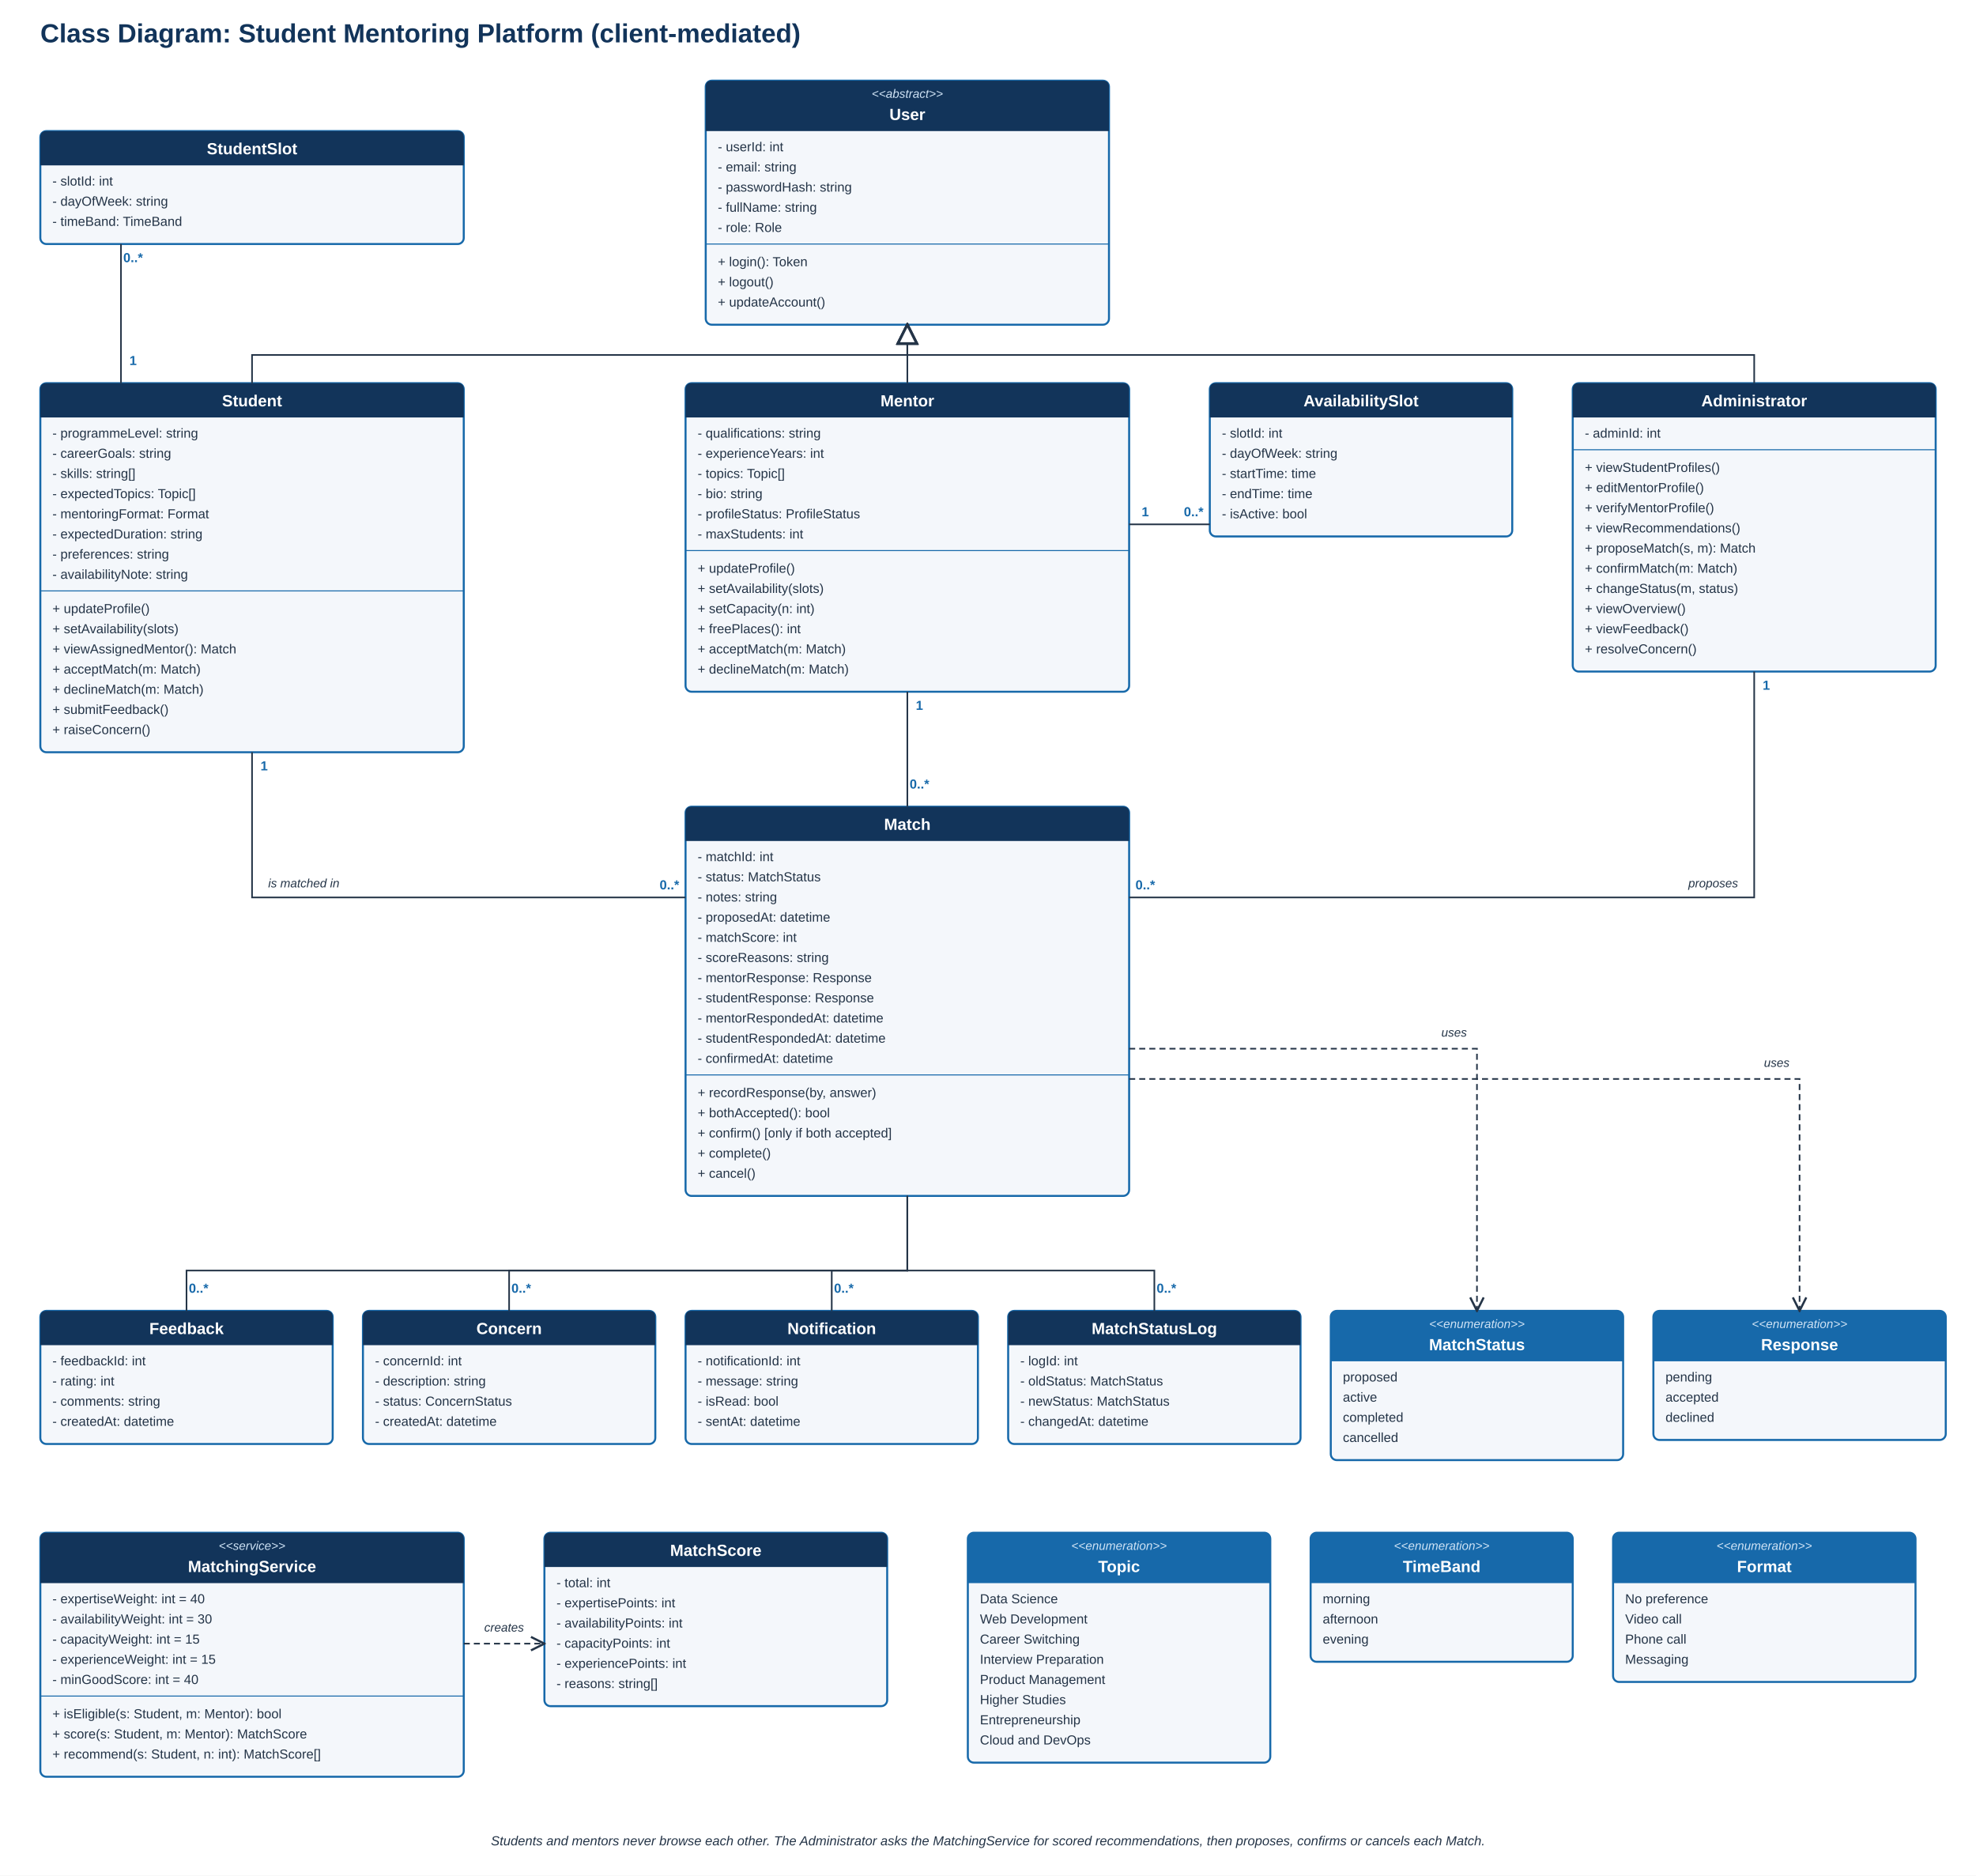
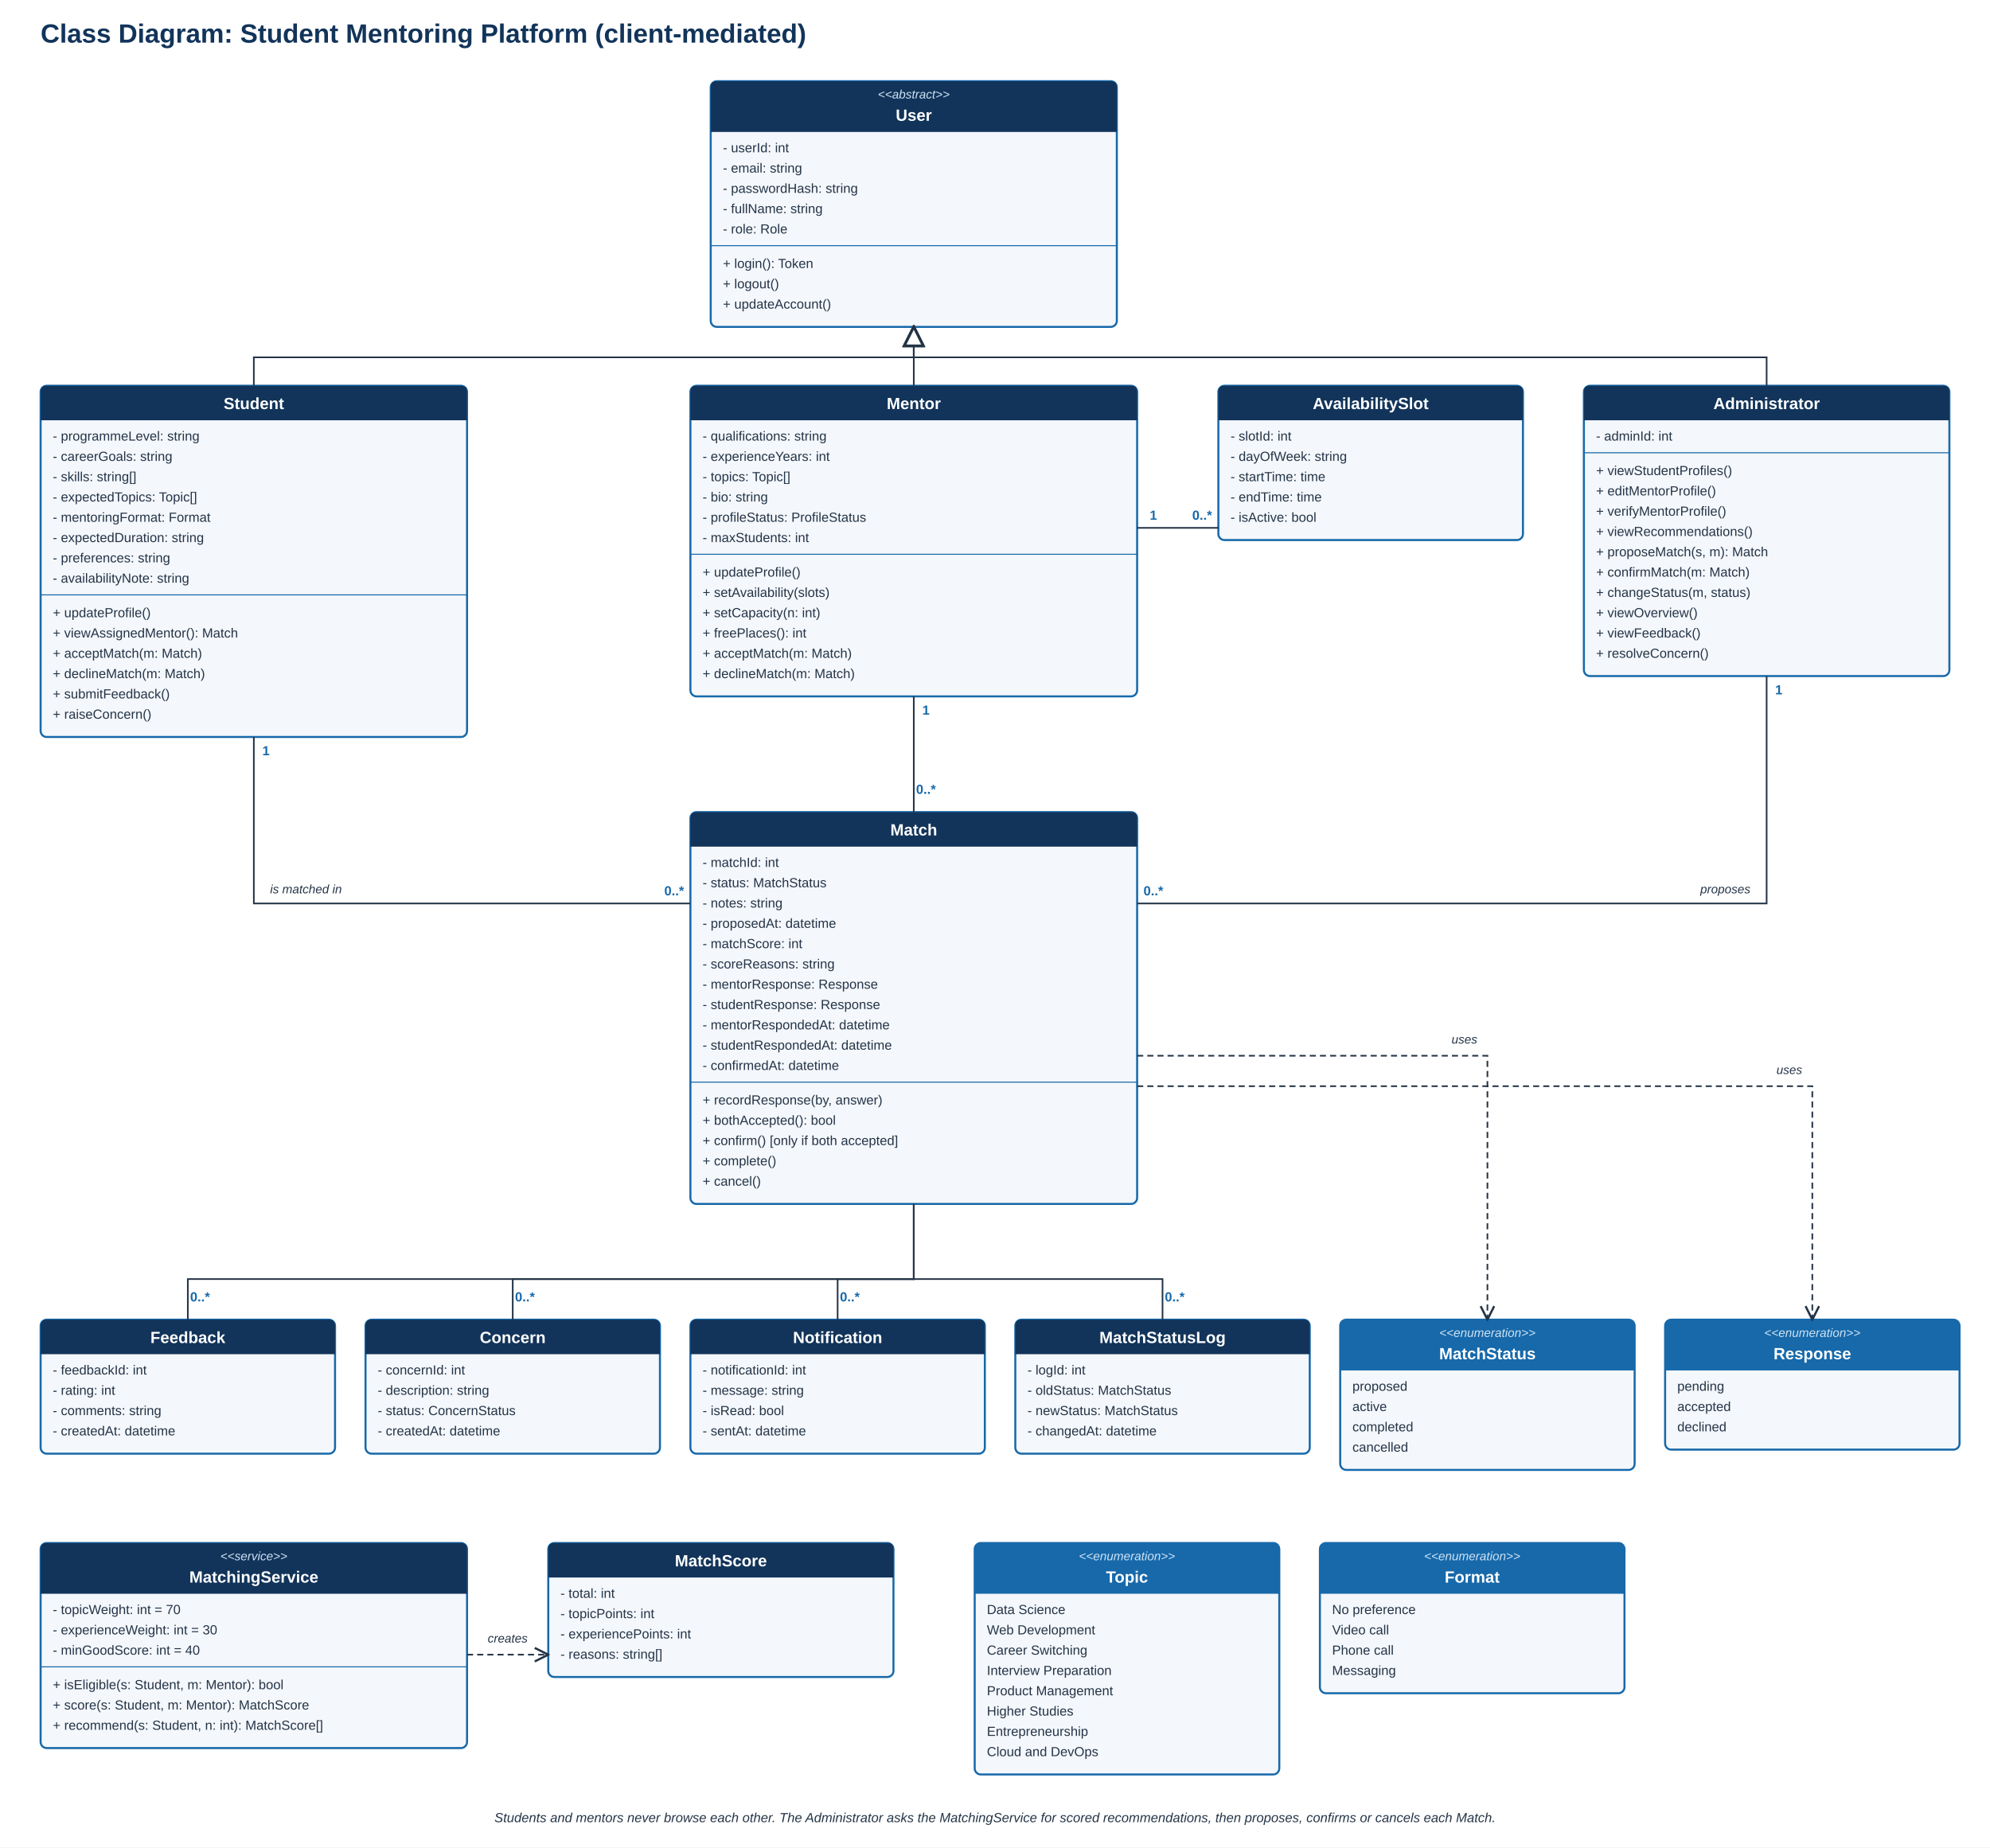
- <svg xmlns="http://www.w3.org/2000/svg" width="1960" height="1860" viewBox="0 0 1960 1860" font-family="Arial, Helvetica, sans-serif">
+ <svg xmlns="http://www.w3.org/2000/svg" width="1960" height="1820" viewBox="0 0 1960 1820" font-family="Arial, Helvetica, sans-serif">
  <rect width="100%" height="100%" fill="#fff" />
  <defs>
    <marker id="tri" viewBox="0 0 12 12" refX="11" refY="6" markerWidth="14" markerHeight="14" orient="auto">
      <path d="M1,1 L11,6 L1,11 Z" fill="#fff" stroke="#243447" stroke-width="1.4" />
    </marker>
    <marker id="arr" viewBox="0 0 12 12" refX="11" refY="6" markerWidth="10" markerHeight="10" orient="auto">
      <path d="M1,1 L11,6 L1,11" fill="none" stroke="#243447" stroke-width="1.6" />
    </marker>
  </defs>
  <text x="40" y="42" font-size="26" font-weight="700" fill="#12345a">Class Diagram: Student Mentoring Platform (client-mediated)</text>
  <rect x="700" y="80" width="400" height="242" rx="6" fill="#f4f7fb" stroke="#1769aa" stroke-width="2" />
  <path d="M700,130 V86 Q700,80 706,80 H1094 Q1100,80 1100,86 V130 Z" fill="#12345a" />
  <text x="900.0" y="97" text-anchor="middle" font-size="12" fill="#cfe3f5" font-style="italic">&lt;&lt;abstract&gt;&gt;</text>
  <text x="900.0" y="119" text-anchor="middle" font-size="16" font-weight="700" fill="#fff">User</text>
  <text x="712" y="150" font-size="13" font-weight="400" fill="#243447">- userId: int</text>
  <text x="712" y="170" font-size="13" font-weight="400" fill="#243447">- email: string</text>
  <text x="712" y="190" font-size="13" font-weight="400" fill="#243447">- passwordHash: string</text>
  <text x="712" y="210" font-size="13" font-weight="400" fill="#243447">- fullName: string</text>
  <text x="712" y="230" font-size="13" font-weight="400" fill="#243447">- role: Role</text>
  <line x1="700" y1="242" x2="1100" y2="242" stroke="#1769aa" />
  <text x="712" y="264" font-size="13" font-weight="400" fill="#243447">+ login(): Token</text>
  <text x="712" y="284" font-size="13" font-weight="400" fill="#243447">+ logout()</text>
  <text x="712" y="304" font-size="13" font-weight="400" fill="#243447">+ updateAccount()</text>
-   <rect x="40" y="380" width="420" height="366" rx="6" fill="#f4f7fb" stroke="#1769aa" stroke-width="2" />
+   <rect x="40" y="380" width="420" height="346" rx="6" fill="#f4f7fb" stroke="#1769aa" stroke-width="2" />
  <path d="M40,414 V386 Q40,380 46,380 H454 Q460,380 460,386 V414 Z" fill="#12345a" />
  <text x="250.0" y="403" text-anchor="middle" font-size="16" font-weight="700" fill="#fff">Student</text>
  <text x="52" y="434" font-size="13" font-weight="400" fill="#243447">- programmeLevel: string</text>
  <text x="52" y="454" font-size="13" font-weight="400" fill="#243447">- careerGoals: string</text>
  <text x="52" y="474" font-size="13" font-weight="400" fill="#243447">- skills: string[]</text>
  <text x="52" y="494" font-size="13" font-weight="400" fill="#243447">- expectedTopics: Topic[]</text>
  <text x="52" y="514" font-size="13" font-weight="400" fill="#243447">- mentoringFormat: Format</text>
  <text x="52" y="534" font-size="13" font-weight="400" fill="#243447">- expectedDuration: string</text>
  <text x="52" y="554" font-size="13" font-weight="400" fill="#243447">- preferences: string</text>
  <text x="52" y="574" font-size="13" font-weight="400" fill="#243447">- availabilityNote: string</text>
  <line x1="40" y1="586" x2="460" y2="586" stroke="#1769aa" />
  <text x="52" y="608" font-size="13" font-weight="400" fill="#243447">+ updateProfile()</text>
-   <text x="52" y="628" font-size="13" font-weight="400" fill="#243447">+ setAvailability(slots)</text>
-   <text x="52" y="648" font-size="13" font-weight="400" fill="#243447">+ viewAssignedMentor(): Match</text>
-   <text x="52" y="668" font-size="13" font-weight="400" fill="#243447">+ acceptMatch(m: Match)</text>
-   <text x="52" y="688" font-size="13" font-weight="400" fill="#243447">+ declineMatch(m: Match)</text>
-   <text x="52" y="708" font-size="13" font-weight="400" fill="#243447">+ submitFeedback()</text>
-   <text x="52" y="728" font-size="13" font-weight="400" fill="#243447">+ raiseConcern()</text>
+   <text x="52" y="628" font-size="13" font-weight="400" fill="#243447">+ viewAssignedMentor(): Match</text>
+   <text x="52" y="648" font-size="13" font-weight="400" fill="#243447">+ acceptMatch(m: Match)</text>
+   <text x="52" y="668" font-size="13" font-weight="400" fill="#243447">+ declineMatch(m: Match)</text>
+   <text x="52" y="688" font-size="13" font-weight="400" fill="#243447">+ submitFeedback()</text>
+   <text x="52" y="708" font-size="13" font-weight="400" fill="#243447">+ raiseConcern()</text>
  <rect x="680" y="380" width="440" height="306" rx="6" fill="#f4f7fb" stroke="#1769aa" stroke-width="2" />
  <path d="M680,414 V386 Q680,380 686,380 H1114 Q1120,380 1120,386 V414 Z" fill="#12345a" />
  <text x="900.0" y="403" text-anchor="middle" font-size="16" font-weight="700" fill="#fff">Mentor</text>
  <text x="692" y="434" font-size="13" font-weight="400" fill="#243447">- qualifications: string</text>
  <text x="692" y="454" font-size="13" font-weight="400" fill="#243447">- experienceYears: int</text>
  <text x="692" y="474" font-size="13" font-weight="400" fill="#243447">- topics: Topic[]</text>
  <text x="692" y="494" font-size="13" font-weight="400" fill="#243447">- bio: string</text>
  <text x="692" y="514" font-size="13" font-weight="400" fill="#243447">- profileStatus: ProfileStatus</text>
  <text x="692" y="534" font-size="13" font-weight="400" fill="#243447">- maxStudents: int</text>
  <line x1="680" y1="546" x2="1120" y2="546" stroke="#1769aa" />
  <text x="692" y="568" font-size="13" font-weight="400" fill="#243447">+ updateProfile()</text>
  <text x="692" y="588" font-size="13" font-weight="400" fill="#243447">+ setAvailability(slots)</text>
  <text x="692" y="608" font-size="13" font-weight="400" fill="#243447">+ setCapacity(n: int)</text>
  <text x="692" y="628" font-size="13" font-weight="400" fill="#243447">+ freePlaces(): int</text>
  <text x="692" y="648" font-size="13" font-weight="400" fill="#243447">+ acceptMatch(m: Match)</text>
  <text x="692" y="668" font-size="13" font-weight="400" fill="#243447">+ declineMatch(m: Match)</text>
-   <rect x="40" y="130" width="420" height="112" rx="6" fill="#f4f7fb" stroke="#1769aa" stroke-width="2" />
-   <path d="M40,164 V136 Q40,130 46,130 H454 Q460,130 460,136 V164 Z" fill="#12345a" />
-   <text x="250.0" y="153" text-anchor="middle" font-size="16" font-weight="700" fill="#fff">StudentSlot</text>
-   <text x="52" y="184" font-size="13" font-weight="400" fill="#243447">- slotId: int</text>
-   <text x="52" y="204" font-size="13" font-weight="400" fill="#243447">- dayOfWeek: string</text>
-   <text x="52" y="224" font-size="13" font-weight="400" fill="#243447">- timeBand: TimeBand</text>
  <rect x="1200" y="380" width="300" height="152" rx="6" fill="#f4f7fb" stroke="#1769aa" stroke-width="2" />
  <path d="M1200,414 V386 Q1200,380 1206,380 H1494 Q1500,380 1500,386 V414 Z" fill="#12345a" />
  <text x="1350.0" y="403" text-anchor="middle" font-size="16" font-weight="700" fill="#fff">AvailabilitySlot</text>
  <text x="1212" y="434" font-size="13" font-weight="400" fill="#243447">- slotId: int</text>
  <text x="1212" y="454" font-size="13" font-weight="400" fill="#243447">- dayOfWeek: string</text>
  <text x="1212" y="474" font-size="13" font-weight="400" fill="#243447">- startTime: time</text>
  <text x="1212" y="494" font-size="13" font-weight="400" fill="#243447">- endTime: time</text>
  <text x="1212" y="514" font-size="13" font-weight="400" fill="#243447">- isActive: bool</text>
  <rect x="1560" y="380" width="360" height="286" rx="6" fill="#f4f7fb" stroke="#1769aa" stroke-width="2" />
  <path d="M1560,414 V386 Q1560,380 1566,380 H1914 Q1920,380 1920,386 V414 Z" fill="#12345a" />
  <text x="1740.0" y="403" text-anchor="middle" font-size="16" font-weight="700" fill="#fff">Administrator</text>
  <text x="1572" y="434" font-size="13" font-weight="400" fill="#243447">- adminId: int</text>
  <line x1="1560" y1="446" x2="1920" y2="446" stroke="#1769aa" />
  <text x="1572" y="468" font-size="13" font-weight="400" fill="#243447">+ viewStudentProfiles()</text>
  <text x="1572" y="488" font-size="13" font-weight="400" fill="#243447">+ editMentorProfile()</text>
  <text x="1572" y="508" font-size="13" font-weight="400" fill="#243447">+ verifyMentorProfile()</text>
  <text x="1572" y="528" font-size="13" font-weight="400" fill="#243447">+ viewRecommendations()</text>
  <text x="1572" y="548" font-size="13" font-weight="400" fill="#243447">+ proposeMatch(s, m): Match</text>
  <text x="1572" y="568" font-size="13" font-weight="400" fill="#243447">+ confirmMatch(m: Match)</text>
  <text x="1572" y="588" font-size="13" font-weight="400" fill="#243447">+ changeStatus(m, status)</text>
  <text x="1572" y="608" font-size="13" font-weight="400" fill="#243447">+ viewOverview()</text>
  <text x="1572" y="628" font-size="13" font-weight="400" fill="#243447">+ viewFeedback()</text>
  <text x="1572" y="648" font-size="13" font-weight="400" fill="#243447">+ resolveConcern()</text>
  <rect x="680" y="800" width="440" height="386" rx="6" fill="#f4f7fb" stroke="#1769aa" stroke-width="2" />
  <path d="M680,834 V806 Q680,800 686,800 H1114 Q1120,800 1120,806 V834 Z" fill="#12345a" />
  <text x="900.0" y="823" text-anchor="middle" font-size="16" font-weight="700" fill="#fff">Match</text>
  <text x="692" y="854" font-size="13" font-weight="400" fill="#243447">- matchId: int</text>
  <text x="692" y="874" font-size="13" font-weight="400" fill="#243447">- status: MatchStatus</text>
  <text x="692" y="894" font-size="13" font-weight="400" fill="#243447">- notes: string</text>
  <text x="692" y="914" font-size="13" font-weight="400" fill="#243447">- proposedAt: datetime</text>
  <text x="692" y="934" font-size="13" font-weight="400" fill="#243447">- matchScore: int</text>
  <text x="692" y="954" font-size="13" font-weight="400" fill="#243447">- scoreReasons: string</text>
  <text x="692" y="974" font-size="13" font-weight="400" fill="#243447">- mentorResponse: Response</text>
  <text x="692" y="994" font-size="13" font-weight="400" fill="#243447">- studentResponse: Response</text>
  <text x="692" y="1014" font-size="13" font-weight="400" fill="#243447">- mentorRespondedAt: datetime</text>
  <text x="692" y="1034" font-size="13" font-weight="400" fill="#243447">- studentRespondedAt: datetime</text>
  <text x="692" y="1054" font-size="13" font-weight="400" fill="#243447">- confirmedAt: datetime</text>
  <line x1="680" y1="1066" x2="1120" y2="1066" stroke="#1769aa" />
  <text x="692" y="1088" font-size="13" font-weight="400" fill="#243447">+ recordResponse(by, answer)</text>
  <text x="692" y="1108" font-size="13" font-weight="400" fill="#243447">+ bothAccepted(): bool</text>
  <text x="692" y="1128" font-size="13" font-weight="400" fill="#243447">+ confirm()  [only if both accepted]</text>
  <text x="692" y="1148" font-size="13" font-weight="400" fill="#243447">+ complete()</text>
  <text x="692" y="1168" font-size="13" font-weight="400" fill="#243447">+ cancel()</text>
  <polyline points="250.0,380 250.0,352 900.0,352 900.0,322" fill="none" stroke="#243447" stroke-width="1.6" marker-end="url(#tri)" />
  <polyline points="900.0,380 900.0,322" fill="none" stroke="#243447" stroke-width="1.6" marker-end="url(#tri)" />
  <polyline points="1740.0,380 1740.0,352 900.0,352 900.0,322" fill="none" stroke="#243447" stroke-width="1.6" marker-end="url(#tri)" />
  <polyline points="1120,520 1200,520" fill="none" stroke="#243447" stroke-width="1.6" />
  <text x="1136" y="512" text-anchor="middle" font-size="13" font-weight="700" fill="#1769aa">1</text>
  <text x="1184" y="512" text-anchor="middle" font-size="13" font-weight="700" fill="#1769aa">0..*</text>
-   <polyline points="120,242 120,380" fill="none" stroke="#243447" stroke-width="1.6" />
-   <text x="132" y="260" text-anchor="middle" font-size="13" font-weight="700" fill="#1769aa">0..*</text>
-   <text x="132" y="362" text-anchor="middle" font-size="13" font-weight="700" fill="#1769aa">1</text>
-   <polyline points="250.0,746 250.0,890 680,890" fill="none" stroke="#243447" stroke-width="1.6" />
-   <text x="262.0" y="764" text-anchor="middle" font-size="13" font-weight="700" fill="#1769aa">1</text>
+   <polyline points="250.0,726 250.0,890 680,890" fill="none" stroke="#243447" stroke-width="1.6" />
+   <text x="262.0" y="744" text-anchor="middle" font-size="13" font-weight="700" fill="#1769aa">1</text>
  <text x="664" y="882" text-anchor="middle" font-size="13" font-weight="700" fill="#1769aa">0..*</text>
  <polyline points="900.0,686 900.0,800" fill="none" stroke="#243447" stroke-width="1.6" />
  <text x="912.0" y="704" text-anchor="middle" font-size="13" font-weight="700" fill="#1769aa">1</text>
  <text x="912.0" y="782" text-anchor="middle" font-size="13" font-weight="700" fill="#1769aa">0..*</text>
  <polyline points="1740.0,666 1740.0,890 1120,890" fill="none" stroke="#243447" stroke-width="1.6" />
  <text x="1752.0" y="684" text-anchor="middle" font-size="13" font-weight="700" fill="#1769aa">1</text>
  <text x="1136" y="882" text-anchor="middle" font-size="13" font-weight="700" fill="#1769aa">0..*</text>
  <text x="266.0" y="880" text-anchor="start" font-size="12" fill="#243447" font-style="italic">is matched in</text>
  <text x="1724.0" y="880" text-anchor="end" font-size="12" fill="#243447" font-style="italic">proposes</text>
  <rect x="40" y="1300" width="290" height="132" rx="6" fill="#f4f7fb" stroke="#1769aa" stroke-width="2" />
  <path d="M40,1334 V1306 Q40,1300 46,1300 H324 Q330,1300 330,1306 V1334 Z" fill="#12345a" />
  <text x="185.0" y="1323" text-anchor="middle" font-size="16" font-weight="700" fill="#fff">Feedback</text>
  <text x="52" y="1354" font-size="13" font-weight="400" fill="#243447">- feedbackId: int</text>
  <text x="52" y="1374" font-size="13" font-weight="400" fill="#243447">- rating: int</text>
  <text x="52" y="1394" font-size="13" font-weight="400" fill="#243447">- comments: string</text>
  <text x="52" y="1414" font-size="13" font-weight="400" fill="#243447">- createdAt: datetime</text>
  <rect x="360" y="1300" width="290" height="132" rx="6" fill="#f4f7fb" stroke="#1769aa" stroke-width="2" />
  <path d="M360,1334 V1306 Q360,1300 366,1300 H644 Q650,1300 650,1306 V1334 Z" fill="#12345a" />
  <text x="505.0" y="1323" text-anchor="middle" font-size="16" font-weight="700" fill="#fff">Concern</text>
  <text x="372" y="1354" font-size="13" font-weight="400" fill="#243447">- concernId: int</text>
  <text x="372" y="1374" font-size="13" font-weight="400" fill="#243447">- description: string</text>
  <text x="372" y="1394" font-size="13" font-weight="400" fill="#243447">- status: ConcernStatus</text>
  <text x="372" y="1414" font-size="13" font-weight="400" fill="#243447">- createdAt: datetime</text>
  <rect x="680" y="1300" width="290" height="132" rx="6" fill="#f4f7fb" stroke="#1769aa" stroke-width="2" />
  <path d="M680,1334 V1306 Q680,1300 686,1300 H964 Q970,1300 970,1306 V1334 Z" fill="#12345a" />
  <text x="825.0" y="1323" text-anchor="middle" font-size="16" font-weight="700" fill="#fff">Notification</text>
  <text x="692" y="1354" font-size="13" font-weight="400" fill="#243447">- notificationId: int</text>
  <text x="692" y="1374" font-size="13" font-weight="400" fill="#243447">- message: string</text>
  <text x="692" y="1394" font-size="13" font-weight="400" fill="#243447">- isRead: bool</text>
  <text x="692" y="1414" font-size="13" font-weight="400" fill="#243447">- sentAt: datetime</text>
  <rect x="1000" y="1300" width="290" height="132" rx="6" fill="#f4f7fb" stroke="#1769aa" stroke-width="2" />
  <path d="M1000,1334 V1306 Q1000,1300 1006,1300 H1284 Q1290,1300 1290,1306 V1334 Z" fill="#12345a" />
  <text x="1145.0" y="1323" text-anchor="middle" font-size="16" font-weight="700" fill="#fff">MatchStatusLog</text>
  <text x="1012" y="1354" font-size="13" font-weight="400" fill="#243447">- logId: int</text>
  <text x="1012" y="1374" font-size="13" font-weight="400" fill="#243447">- oldStatus: MatchStatus</text>
  <text x="1012" y="1394" font-size="13" font-weight="400" fill="#243447">- newStatus: MatchStatus</text>
  <text x="1012" y="1414" font-size="13" font-weight="400" fill="#243447">- changedAt: datetime</text>
  <rect x="1320" y="1300" width="290" height="148" rx="6" fill="#f4f7fb" stroke="#1769aa" stroke-width="2" />
  <path d="M1320,1350 V1306 Q1320,1300 1326,1300 H1604 Q1610,1300 1610,1306 V1350 Z" fill="#1769aa" />
  <text x="1465.0" y="1317" text-anchor="middle" font-size="12" fill="#cfe3f5" font-style="italic">&lt;&lt;enumeration&gt;&gt;</text>
  <text x="1465.0" y="1339" text-anchor="middle" font-size="16" font-weight="700" fill="#fff">MatchStatus</text>
  <text x="1332" y="1370" font-size="13" font-weight="400" fill="#243447">proposed</text>
  <text x="1332" y="1390" font-size="13" font-weight="400" fill="#243447">active</text>
  <text x="1332" y="1410" font-size="13" font-weight="400" fill="#243447">completed</text>
  <text x="1332" y="1430" font-size="13" font-weight="400" fill="#243447">cancelled</text>
  <rect x="1640" y="1300" width="290" height="128" rx="6" fill="#f4f7fb" stroke="#1769aa" stroke-width="2" />
  <path d="M1640,1350 V1306 Q1640,1300 1646,1300 H1924 Q1930,1300 1930,1306 V1350 Z" fill="#1769aa" />
  <text x="1785.0" y="1317" text-anchor="middle" font-size="12" fill="#cfe3f5" font-style="italic">&lt;&lt;enumeration&gt;&gt;</text>
  <text x="1785.0" y="1339" text-anchor="middle" font-size="16" font-weight="700" fill="#fff">Response</text>
  <text x="1652" y="1370" font-size="13" font-weight="400" fill="#243447">pending</text>
  <text x="1652" y="1390" font-size="13" font-weight="400" fill="#243447">accepted</text>
  <text x="1652" y="1410" font-size="13" font-weight="400" fill="#243447">declined</text>
  <polyline points="900.0,1186 900.0,1260 185.0,1260 185.0,1300" fill="none" stroke="#243447" stroke-width="1.6" />
  <text x="197.0" y="1282" text-anchor="middle" font-size="13" font-weight="700" fill="#1769aa">0..*</text>
  <polyline points="900.0,1186 900.0,1260 505.0,1260 505.0,1300" fill="none" stroke="#243447" stroke-width="1.6" />
  <text x="517.0" y="1282" text-anchor="middle" font-size="13" font-weight="700" fill="#1769aa">0..*</text>
  <polyline points="900.0,1186 900.0,1260 825.0,1260 825.0,1300" fill="none" stroke="#243447" stroke-width="1.6" />
  <text x="837.0" y="1282" text-anchor="middle" font-size="13" font-weight="700" fill="#1769aa">0..*</text>
  <polyline points="900.0,1186 900.0,1260 1145.0,1260 1145.0,1300" fill="none" stroke="#243447" stroke-width="1.6" />
  <text x="1157.0" y="1282" text-anchor="middle" font-size="13" font-weight="700" fill="#1769aa">0..*</text>
  <polyline points="1120,1040 1465.0,1040 1465.0,1300" fill="none" stroke="#243447" stroke-width="1.6" stroke-dasharray="6 4" marker-end="url(#arr)" />
  <text x="1455.0" y="1028" text-anchor="end" font-size="12" fill="#243447" font-style="italic">uses</text>
  <polyline points="1120,1070 1785.0,1070 1785.0,1300" fill="none" stroke="#243447" stroke-width="1.6" stroke-dasharray="6 4" marker-end="url(#arr)" />
  <text x="1775.0" y="1058" text-anchor="end" font-size="12" fill="#243447" font-style="italic">uses</text>
-   <rect x="40" y="1520" width="420" height="242" rx="6" fill="#f4f7fb" stroke="#1769aa" stroke-width="2" />
+   <rect x="40" y="1520" width="420" height="202" rx="6" fill="#f4f7fb" stroke="#1769aa" stroke-width="2" />
  <path d="M40,1570 V1526 Q40,1520 46,1520 H454 Q460,1520 460,1526 V1570 Z" fill="#12345a" />
  <text x="250.0" y="1537" text-anchor="middle" font-size="12" fill="#cfe3f5" font-style="italic">&lt;&lt;service&gt;&gt;</text>
  <text x="250.0" y="1559" text-anchor="middle" font-size="16" font-weight="700" fill="#fff">MatchingService</text>
-   <text x="52" y="1590" font-size="13" font-weight="400" fill="#243447">- expertiseWeight: int = 40</text>
-   <text x="52" y="1610" font-size="13" font-weight="400" fill="#243447">- availabilityWeight: int = 30</text>
-   <text x="52" y="1630" font-size="13" font-weight="400" fill="#243447">- capacityWeight: int = 15</text>
-   <text x="52" y="1650" font-size="13" font-weight="400" fill="#243447">- experienceWeight: int = 15</text>
-   <text x="52" y="1670" font-size="13" font-weight="400" fill="#243447">- minGoodScore: int = 40</text>
-   <line x1="40" y1="1682" x2="460" y2="1682" stroke="#1769aa" />
-   <text x="52" y="1704" font-size="13" font-weight="400" fill="#243447">+ isEligible(s: Student, m: Mentor): bool</text>
-   <text x="52" y="1724" font-size="13" font-weight="400" fill="#243447">+ score(s: Student, m: Mentor): MatchScore</text>
-   <text x="52" y="1744" font-size="13" font-weight="400" fill="#243447">+ recommend(s: Student, n: int): MatchScore[]</text>
-   <rect x="540" y="1520" width="340" height="172" rx="6" fill="#f4f7fb" stroke="#1769aa" stroke-width="2" />
+   <text x="52" y="1590" font-size="13" font-weight="400" fill="#243447">- topicWeight: int = 70</text>
+   <text x="52" y="1610" font-size="13" font-weight="400" fill="#243447">- experienceWeight: int = 30</text>
+   <text x="52" y="1630" font-size="13" font-weight="400" fill="#243447">- minGoodScore: int = 40</text>
+   <line x1="40" y1="1642" x2="460" y2="1642" stroke="#1769aa" />
+   <text x="52" y="1664" font-size="13" font-weight="400" fill="#243447">+ isEligible(s: Student, m: Mentor): bool</text>
+   <text x="52" y="1684" font-size="13" font-weight="400" fill="#243447">+ score(s: Student, m: Mentor): MatchScore</text>
+   <text x="52" y="1704" font-size="13" font-weight="400" fill="#243447">+ recommend(s: Student, n: int): MatchScore[]</text>
+   <rect x="540" y="1520" width="340" height="132" rx="6" fill="#f4f7fb" stroke="#1769aa" stroke-width="2" />
  <path d="M540,1554 V1526 Q540,1520 546,1520 H874 Q880,1520 880,1526 V1554 Z" fill="#12345a" />
  <text x="710.0" y="1543" text-anchor="middle" font-size="16" font-weight="700" fill="#fff">MatchScore</text>
  <text x="552" y="1574" font-size="13" font-weight="400" fill="#243447">- total: int</text>
-   <text x="552" y="1594" font-size="13" font-weight="400" fill="#243447">- expertisePoints: int</text>
-   <text x="552" y="1614" font-size="13" font-weight="400" fill="#243447">- availabilityPoints: int</text>
-   <text x="552" y="1634" font-size="13" font-weight="400" fill="#243447">- capacityPoints: int</text>
-   <text x="552" y="1654" font-size="13" font-weight="400" fill="#243447">- experiencePoints: int</text>
-   <text x="552" y="1674" font-size="13" font-weight="400" fill="#243447">- reasons: string[]</text>
+   <text x="552" y="1594" font-size="13" font-weight="400" fill="#243447">- topicPoints: int</text>
+   <text x="552" y="1614" font-size="13" font-weight="400" fill="#243447">- experiencePoints: int</text>
+   <text x="552" y="1634" font-size="13" font-weight="400" fill="#243447">- reasons: string[]</text>
  <polyline points="460,1630 540,1630" fill="none" stroke="#243447" stroke-width="1.6" stroke-dasharray="6 4" marker-end="url(#arr)" />
  <text x="500.0" y="1618" text-anchor="middle" font-size="12" fill="#243447" font-style="italic">creates</text>
  <rect x="960" y="1520" width="300" height="228" rx="6" fill="#f4f7fb" stroke="#1769aa" stroke-width="2" />
  <path d="M960,1570 V1526 Q960,1520 966,1520 H1254 Q1260,1520 1260,1526 V1570 Z" fill="#1769aa" />
  <text x="1110.0" y="1537" text-anchor="middle" font-size="12" fill="#cfe3f5" font-style="italic">&lt;&lt;enumeration&gt;&gt;</text>
  <text x="1110.0" y="1559" text-anchor="middle" font-size="16" font-weight="700" fill="#fff">Topic</text>
  <text x="972" y="1590" font-size="13" font-weight="400" fill="#243447">Data Science</text>
  <text x="972" y="1610" font-size="13" font-weight="400" fill="#243447">Web Development</text>
  <text x="972" y="1630" font-size="13" font-weight="400" fill="#243447">Career Switching</text>
  <text x="972" y="1650" font-size="13" font-weight="400" fill="#243447">Interview Preparation</text>
  <text x="972" y="1670" font-size="13" font-weight="400" fill="#243447">Product Management</text>
  <text x="972" y="1690" font-size="13" font-weight="400" fill="#243447">Higher Studies</text>
  <text x="972" y="1710" font-size="13" font-weight="400" fill="#243447">Entrepreneurship</text>
  <text x="972" y="1730" font-size="13" font-weight="400" fill="#243447">Cloud and DevOps</text>
-   <rect x="1300" y="1520" width="260" height="128" rx="6" fill="#f4f7fb" stroke="#1769aa" stroke-width="2" />
-   <path d="M1300,1570 V1526 Q1300,1520 1306,1520 H1554 Q1560,1520 1560,1526 V1570 Z" fill="#1769aa" />
-   <text x="1430.0" y="1537" text-anchor="middle" font-size="12" fill="#cfe3f5" font-style="italic">&lt;&lt;enumeration&gt;&gt;</text>
-   <text x="1430.0" y="1559" text-anchor="middle" font-size="16" font-weight="700" fill="#fff">TimeBand</text>
-   <text x="1312" y="1590" font-size="13" font-weight="400" fill="#243447">morning</text>
-   <text x="1312" y="1610" font-size="13" font-weight="400" fill="#243447">afternoon</text>
-   <text x="1312" y="1630" font-size="13" font-weight="400" fill="#243447">evening</text>
-   <rect x="1600" y="1520" width="300" height="148" rx="6" fill="#f4f7fb" stroke="#1769aa" stroke-width="2" />
-   <path d="M1600,1570 V1526 Q1600,1520 1606,1520 H1894 Q1900,1520 1900,1526 V1570 Z" fill="#1769aa" />
-   <text x="1750.0" y="1537" text-anchor="middle" font-size="12" fill="#cfe3f5" font-style="italic">&lt;&lt;enumeration&gt;&gt;</text>
-   <text x="1750.0" y="1559" text-anchor="middle" font-size="16" font-weight="700" fill="#fff">Format</text>
-   <text x="1612" y="1590" font-size="13" font-weight="400" fill="#243447">No preference</text>
-   <text x="1612" y="1610" font-size="13" font-weight="400" fill="#243447">Video call</text>
-   <text x="1612" y="1630" font-size="13" font-weight="400" fill="#243447">Phone call</text>
-   <text x="1612" y="1650" font-size="13" font-weight="400" fill="#243447">Messaging</text>
-   <text x="980" y="1830" text-anchor="middle" font-size="13" fill="#243447" font-style="italic">Students and mentors never browse each other. The Administrator asks the MatchingService for scored recommendations, then proposes, confirms or cancels each Match.</text>
+   <rect x="1300" y="1520" width="300" height="148" rx="6" fill="#f4f7fb" stroke="#1769aa" stroke-width="2" />
+   <path d="M1300,1570 V1526 Q1300,1520 1306,1520 H1594 Q1600,1520 1600,1526 V1570 Z" fill="#1769aa" />
+   <text x="1450.0" y="1537" text-anchor="middle" font-size="12" fill="#cfe3f5" font-style="italic">&lt;&lt;enumeration&gt;&gt;</text>
+   <text x="1450.0" y="1559" text-anchor="middle" font-size="16" font-weight="700" fill="#fff">Format</text>
+   <text x="1312" y="1590" font-size="13" font-weight="400" fill="#243447">No preference</text>
+   <text x="1312" y="1610" font-size="13" font-weight="400" fill="#243447">Video call</text>
+   <text x="1312" y="1630" font-size="13" font-weight="400" fill="#243447">Phone call</text>
+   <text x="1312" y="1650" font-size="13" font-weight="400" fill="#243447">Messaging</text>
+   <text x="980" y="1795" text-anchor="middle" font-size="13" fill="#243447" font-style="italic">Students and mentors never browse each other. The Administrator asks the MatchingService for scored recommendations, then proposes, confirms or cancels each Match.</text>
</svg>
